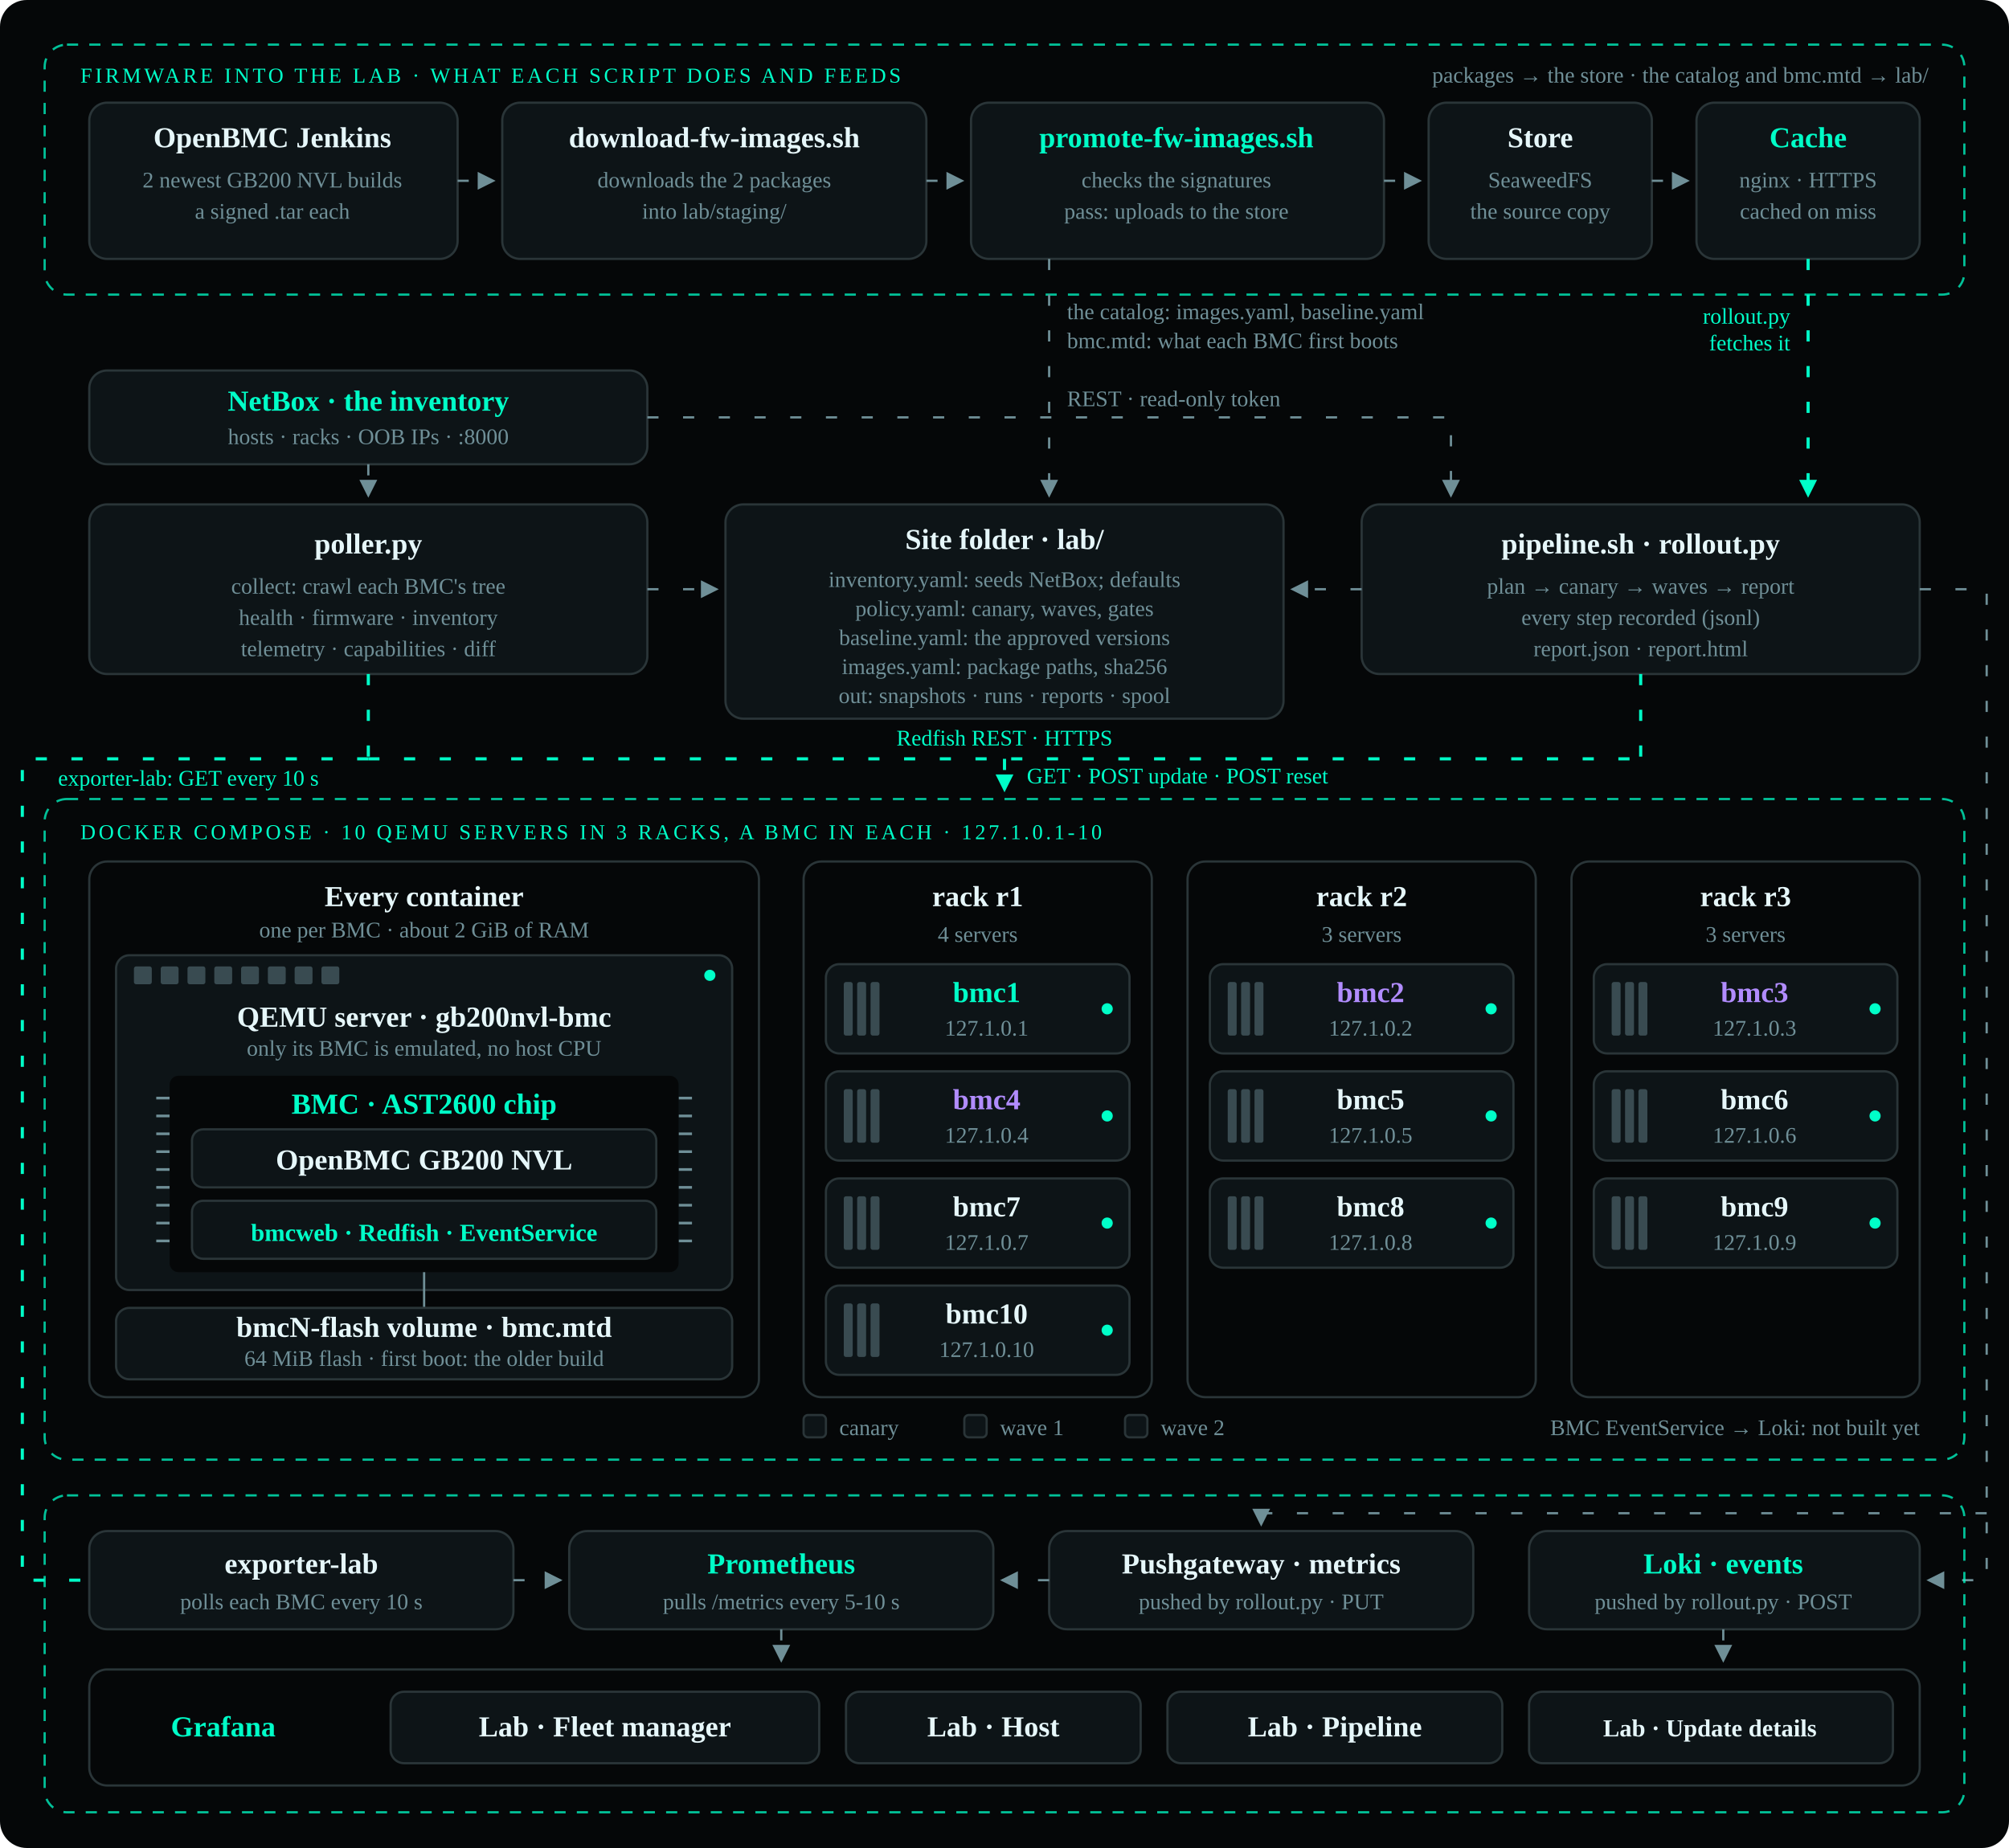
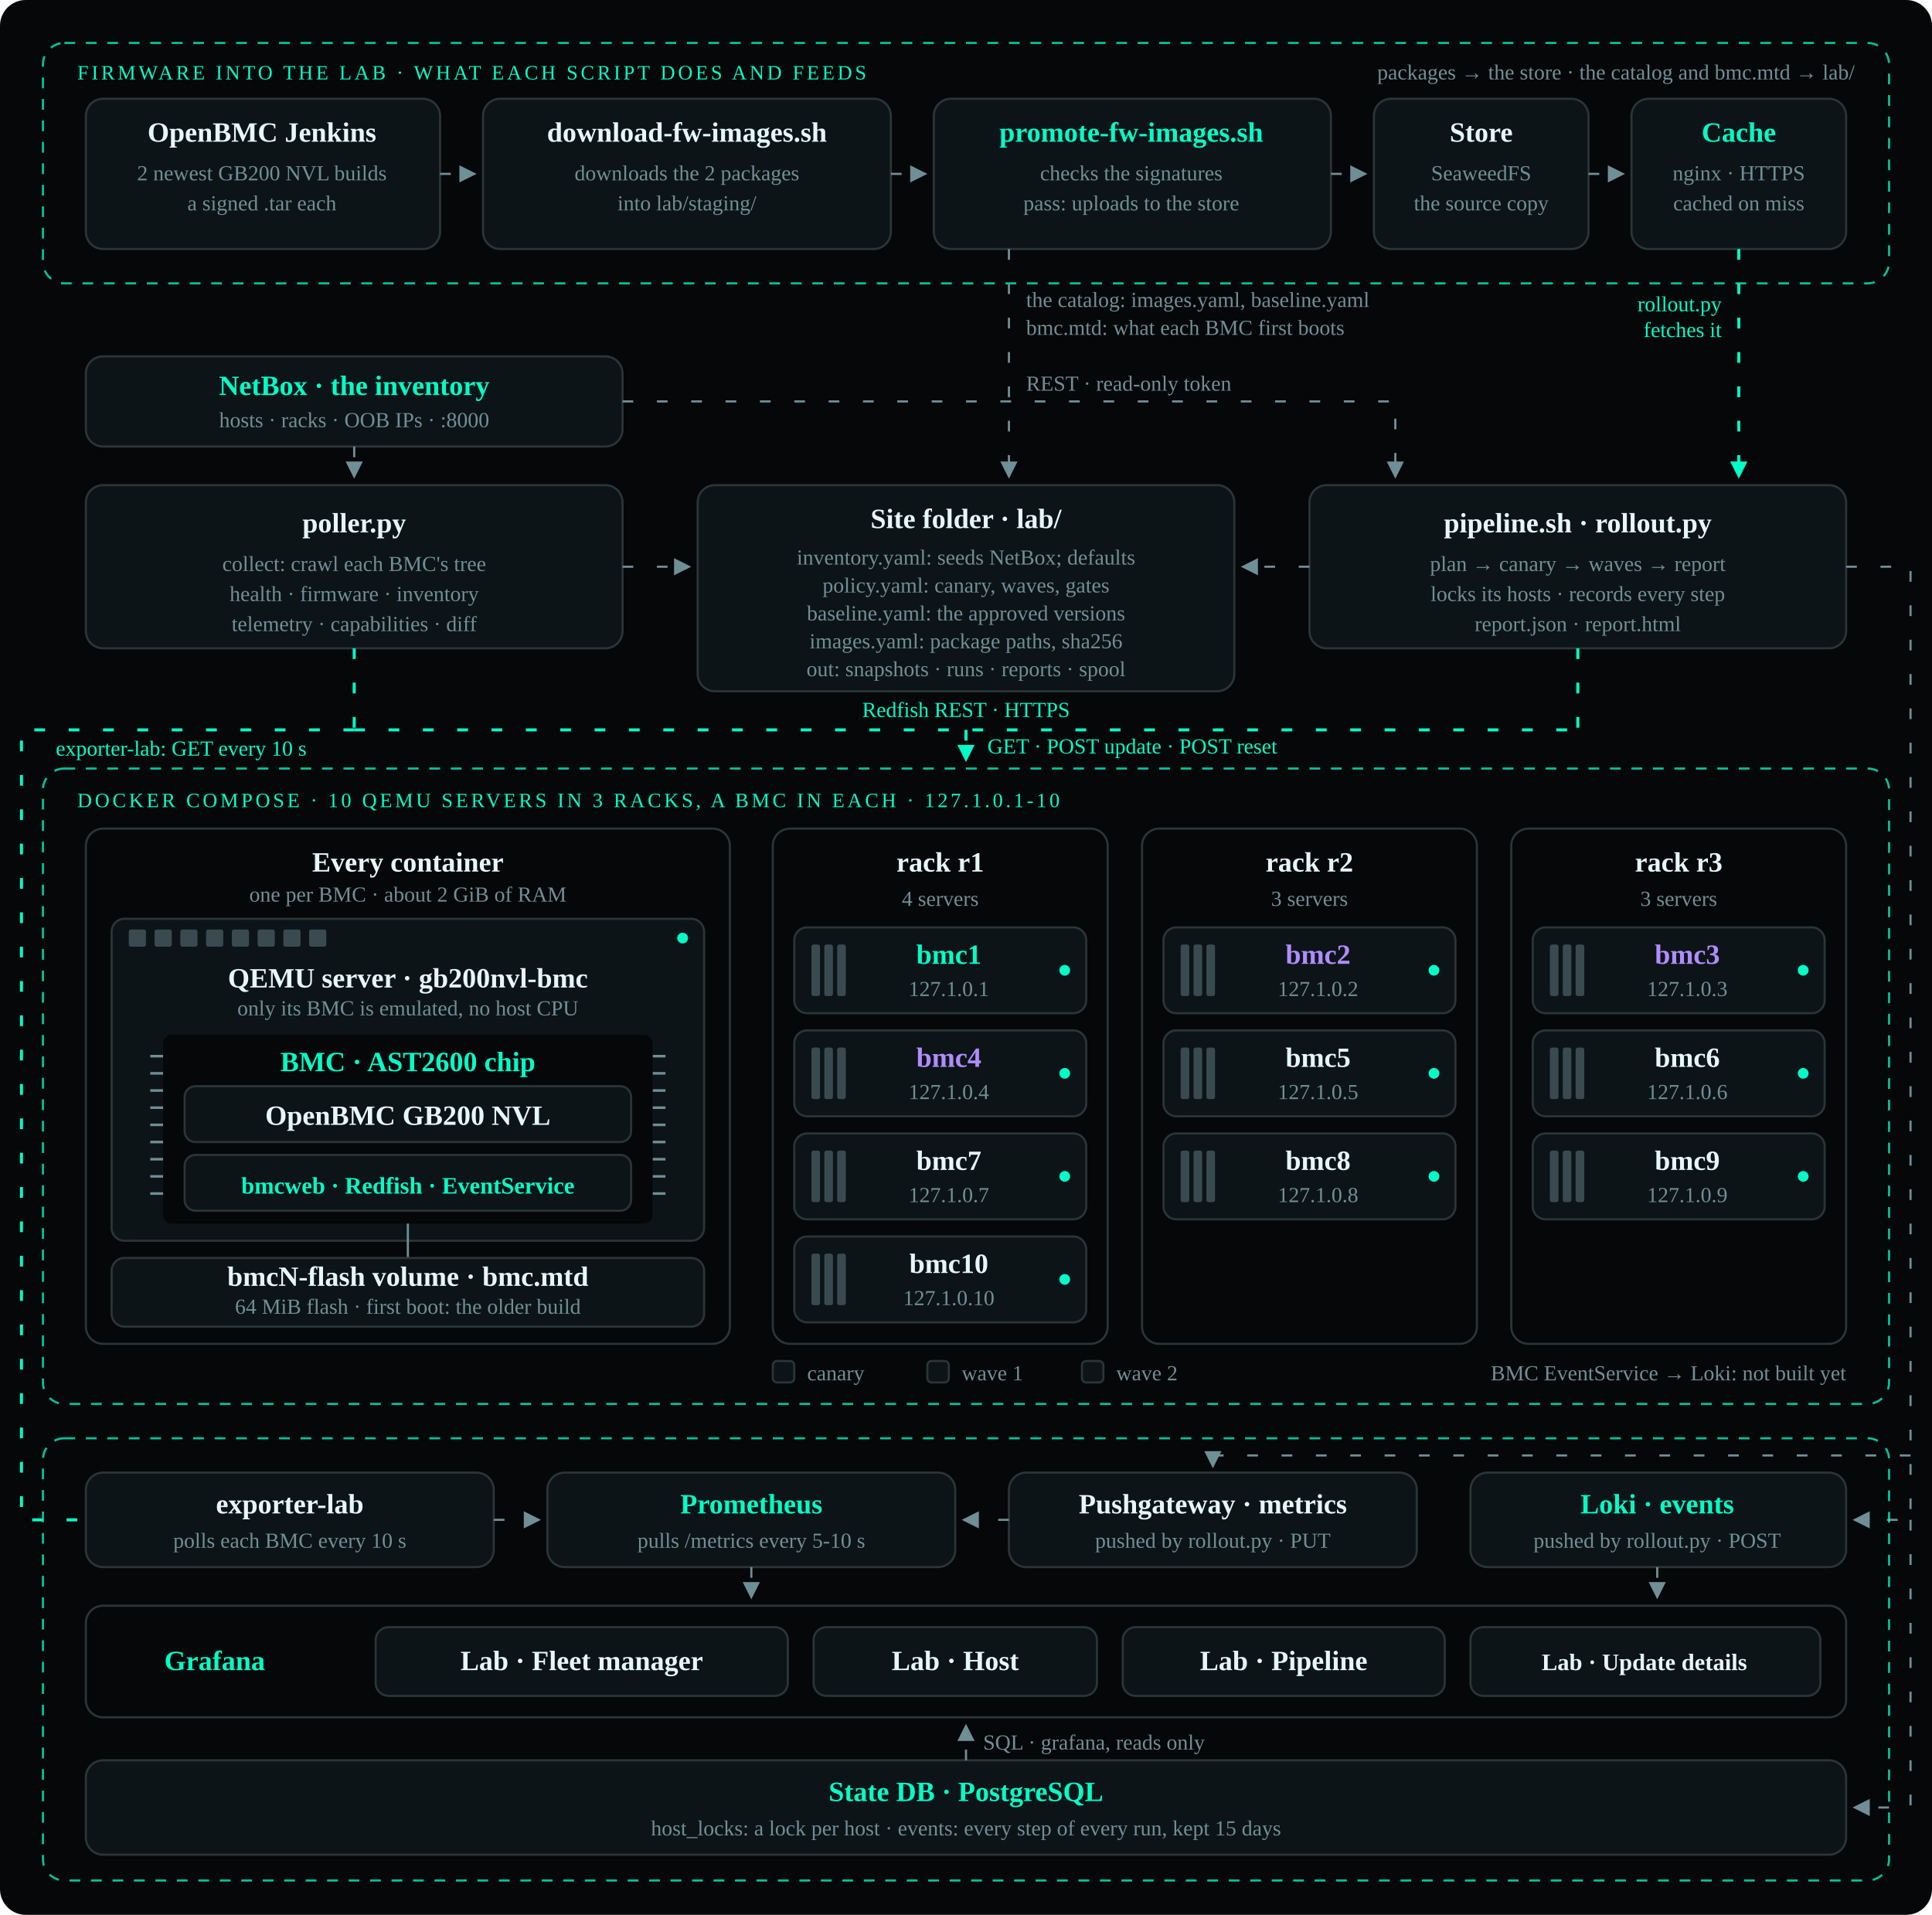
- <svg xmlns="http://www.w3.org/2000/svg" viewBox="0 0 900 828" role="img" aria-label="The lab: ten emulated BMCs in three racks, where the rollout really updates firmware, and the observability stack that watches them. lab/policy.yaml plans a canary of one BMC, bmc1, marked canary: true; wave 1 of three, bmc2 to bmc4, strict; wave 2 of the other six; at most two BMCs of a rack in a wave, a halt over 10% failed, a 60 second soak, ten at once. Both read the hosts from NetBox, the inventory's source of truth on port 8000, over its REST API with a read-only token: each BMC's out-of-band IP, its rack and project. poller.py and pipeline.sh with rollout.py share the lab/ folder: the inventory file, which seeds NetBox with the ten BMCs once and keeps their connection defaults and writable, the policy, the baseline and the image catalog, and the snapshots, run records and reports. They speak Redfish over HTTPS: reads, updates and resets. The firmware's way in: OpenBMC's Jenkins builds each version as a signed .tar package. lab/download-fw-images.sh downloads the two newest into lab/staging/. lab/promote-fw-images.sh, the ingest gate, checks each one's signatures against the pinned key; only a package that passes is uploaded into the store, a SeaweedFS bucket that keeps the source copy, and its download deleted; it writes into lab/ the catalog images.yaml and the baseline, never the packages, and takes the older build's image-bmc out as bmc.mtd, which each BMC's flash volume starts from. The cache, nginx over HTTPS, fetches packages from the store on cache misses. rollout.py fetches a package from the cache into lab/spool/, its own copy, checks its sha256 against the catalog and pushes that copy to the BMC, which writes it into its flash. Docker Compose runs one container per BMC on its own loopback address, 127.1.0.1 to 127.1.0.10, port 443. In each, QEMU's gb200nvl-bmc machine stands in for the server, emulating only its BMC, an AST2600 chip, which runs OpenBMC's GB200 NVL firmware and bmcweb serving Redfish on port 443, from a 64 MiB flash volume kept across restarts. They boot in batches of four, each once the batch before is healthy, and a BMC whose boot comes up degraded boots again. At start-up, the two scripts fetch the two newest GB200 NVL builds from OpenBMC's Jenkins and check their signatures; the lab boots the older and approves the newer. The observability stack runs in Docker Compose, every service on 127.0.0.1: exporter-lab, poller.py exporter, reads the ten BMCs over Redfish every 10 seconds; rollout.py run pushes its metrics to the Pushgateway and sends every event of its run record to Loki; Prometheus pulls, scraping /metrics from the exporter every 10 seconds and the Pushgateway every 5; Loki is pushed to. Each BMC's Redfish EventService, its own events, isn't collected yet: this bmcweb build advertises a server-sent event stream but doesn't serve it; Grafana reads Prometheus and Loki and shows them in a Lab folder, Lab · Fleet manager, Lab · Host and Lab · Pipeline, next to a Prod folder.">
+ <svg xmlns="http://www.w3.org/2000/svg" viewBox="0 0 900 892" role="img" aria-label="The lab: ten emulated BMCs in three racks, where the rollout really updates firmware, and the observability stack that watches them. lab/policy.yaml plans a canary of one BMC, bmc1, marked canary: true; wave 1 of three, bmc2 to bmc4, strict; wave 2 of the other six; at most two BMCs of a rack in a wave, a halt over 10% failed, a 60 second soak, ten at once. Both read the hosts from NetBox, the inventory's source of truth on port 8000, over its REST API with a read-only token: each BMC's out-of-band IP, its rack and project. poller.py and pipeline.sh with rollout.py share the lab/ folder: the inventory file, which seeds NetBox with the ten BMCs once and keeps their connection defaults and writable, the policy, the baseline and the image catalog, and the snapshots, run records and reports. They speak Redfish over HTTPS: reads, updates and resets. The firmware's way in: OpenBMC's Jenkins builds each version as a signed .tar package. lab/download-fw-images.sh downloads the two newest into lab/staging/. lab/promote-fw-images.sh, the ingest gate, checks each one's signatures against the pinned key; only a package that passes is uploaded into the store, a SeaweedFS bucket that keeps the source copy, and its download deleted; it writes into lab/ the catalog images.yaml and the baseline, never the packages, and takes the older build's image-bmc out as bmc.mtd, which each BMC's flash volume starts from. The cache, nginx over HTTPS, fetches packages from the store on cache misses. rollout.py fetches a package from the cache into lab/spool/, its own copy, checks its sha256 against the catalog and pushes that copy to the BMC, which writes it into its flash. Docker Compose runs one container per BMC on its own loopback address, 127.1.0.1 to 127.1.0.10, port 443. In each, QEMU's gb200nvl-bmc machine stands in for the server, emulating only its BMC, an AST2600 chip, which runs OpenBMC's GB200 NVL firmware and bmcweb serving Redfish on port 443, from a 64 MiB flash volume kept across restarts. They boot in batches of four, each once the batch before is healthy, and a BMC whose boot comes up degraded boots again. At start-up, the two scripts fetch the two newest GB200 NVL builds from OpenBMC's Jenkins and check their signatures; the lab boots the older and approves the newer. The observability stack runs in Docker Compose, every service on 127.0.0.1: exporter-lab, poller.py exporter, reads the ten BMCs over Redfish every 10 seconds; rollout.py run pushes its metrics to the Pushgateway and sends every event of its run record to Loki; Prometheus pulls, scraping /metrics from the exporter every 10 seconds and the Pushgateway every 5; Loki is pushed to. Each BMC's Redfish EventService, its own events, isn't collected yet: this bmcweb build advertises a server-sent event stream but doesn't serve it. The rollout state is PostgreSQL: rollout.py run locks its hosts there before a stage touches them, and adds every event of its run, kept 15 days. Grafana reads Prometheus, Loki and, over SQL with an account that may only read, the state database, and shows them in a Lab folder, Lab · Fleet manager, Lab · Host and Lab · Pipeline, next to a Prod folder.">
  <style>
    .rfl text { font-family: var(--mono, monospace); }
    .rfl .bg { fill: var(--bg-deep, #050708); }
    .rfl .box { fill: var(--surface, #0d1417); stroke: var(--line, #2a3538); }
    .rfl .grp { fill: none; stroke: var(--line, #2a3538); }
    .rfl .name { fill: var(--fg, #e6f7fa); font-size: 13px; font-weight: 600; }
    .rfl .sub { fill: var(--dim, #6f8f97); font-size: 10px; }
    .rfl .band { fill: var(--dim, #6f8f97); font-size: 9.5px; letter-spacing: .14em; }
    .rfl .lbl { fill: var(--dim, #6f8f97); font-size: 10px; }
    .rfl .hi { fill: var(--teal, #00ffc8); }
    .rfl .wire { fill: none; stroke: var(--dim, #6f8f97); stroke-width: 1; }
    .rfl .wire-hi { fill: none; stroke: var(--teal, #00ffc8); stroke-width: 1.4; }
    .rfl .cut { fill: none; stroke: var(--teal, #00ffc8); stroke-width: 1; stroke-dasharray: 5 5; opacity: .75; }
    /* which wave a BMC is in: the same colours as the canary and wave 1 in rollout.svg */
    .rfl .canary .box { stroke: color-mix(in srgb, var(--teal, #00ffc8) 60%, transparent); }
    .rfl .canary .name { fill: var(--teal, #00ffc8); }
    .rfl .w1 .box { stroke: color-mix(in srgb, var(--violet, #b18cff) 60%, transparent); }
    .rfl .w1 .name { fill: var(--violet, #b18cff); }
    /* a QEMU server: drive bays and a power LED on its front, the BMC chip inside with its pins */
    .rfl .bay { fill: var(--dim, #6f8f97); opacity: .45; }
    .rfl .led { fill: var(--teal, #00ffc8); }
    .rfl .chip { fill: var(--bg-deep, #050708); stroke: color-mix(in srgb, var(--teal, #00ffc8) 55%, transparent); }
    .rfl .pins { fill: none; stroke: var(--dim, #6f8f97); stroke-width: 1.2; }
    /* motion: dashes run the way a wire points, the BMCs' LEDs pulse, the rollout takes canary, wave 1, wave 2 in turn */
    @keyframes rfl-flow { to { stroke-dashoffset: -32; } }
    @keyframes rfl-blink { 50% { opacity: .3; } }
    @keyframes rfl-wave { 0%, 28%, 100% { stroke-width: 1; } 8%, 20% { stroke-width: 2.6; } }
    .rfl .flow { stroke-dasharray: 5 11; animation: rfl-flow 1.6s linear infinite; }
    .rfl .led { animation: rfl-blink 2.4s ease-in-out infinite; }
    .rfl .canary .box { animation: rfl-wave 6s infinite; }
    .rfl .w1 .box { animation: rfl-wave 6s 2s infinite; }
    .rfl .srv .box { animation: rfl-wave 6s 4s infinite; }
    @media (prefers-reduced-motion: reduce) {
      .rfl .flow, .rfl .led, .rfl .box { animation: none; }
      .rfl .flow { stroke-dasharray: none; }
    }
  </style>
  <defs>
    <marker id="rfl-dim" viewBox="0 0 8 8" refX="7" refY="4" markerWidth="8" markerHeight="8" markerUnits="userSpaceOnUse" orient="auto">
      <path d="M0 0 8 4 0 8z" style="fill: var(--dim, #6f8f97)" />
    </marker>
    <marker id="rfl-teal" viewBox="0 0 8 8" refX="7" refY="4" markerWidth="8" markerHeight="8" markerUnits="userSpaceOnUse" orient="auto">
      <path d="M0 0 8 4 0 8z" style="fill: var(--teal, #00ffc8)" />
    </marker>
  </defs>
  <g class="rfl">
-     <rect class="bg" x="0" y="0" width="900" height="828" rx="12" />
+     <rect class="bg" x="0" y="0" width="900" height="892" rx="12" />
    <g transform="translate(0 -60)">
      <rect class="cut" x="20" y="80" width="860" height="112" rx="10" />
      <text class="band hi" x="36" y="97">FIRMWARE INTO THE LAB · WHAT EACH SCRIPT DOES AND FEEDS</text>
      <text class="lbl" x="864" y="97" text-anchor="end">packages → the store · the catalog and bmc.mtd → lab/</text>
      <rect class="box" x="40" y="106" width="165" height="70" rx="8" />
      <text class="name" x="122" y="126" text-anchor="middle">OpenBMC Jenkins</text>
      <text class="sub" x="122" y="144" text-anchor="middle">2 newest GB200 NVL builds</text>
      <text class="sub" x="122" y="158" text-anchor="middle">a signed .tar each</text>
      <rect class="box" x="225" y="106" width="190" height="70" rx="8" />
      <text class="name" x="320" y="126" text-anchor="middle">download-fw-images.sh</text>
      <text class="sub" x="320" y="144" text-anchor="middle">downloads the 2 packages</text>
      <text class="sub" x="320" y="158" text-anchor="middle">into lab/staging/</text>
      <rect class="box" x="435" y="106" width="185" height="70" rx="8" />
      <text class="name hi" x="527" y="126" text-anchor="middle">promote-fw-images.sh</text>
      <text class="sub" x="527" y="144" text-anchor="middle">checks the signatures</text>
      <text class="sub" x="527" y="158" text-anchor="middle">pass: uploads to the store</text>
      <rect class="box" x="640" y="106" width="100" height="70" rx="8" />
      <text class="name" x="690" y="126" text-anchor="middle">Store</text>
      <text class="sub" x="690" y="144" text-anchor="middle">SeaweedFS</text>
      <text class="sub" x="690" y="158" text-anchor="middle">the source copy</text>
      <rect class="box" x="760" y="106" width="100" height="70" rx="8" />
      <text class="name hi" x="810" y="126" text-anchor="middle">Cache</text>
      <text class="sub" x="810" y="144" text-anchor="middle">nginx · HTTPS</text>
      <text class="sub" x="810" y="158" text-anchor="middle">cached on miss</text>
      <path class="wire flow" d="M205 141H221" marker-end="url(#rfl-dim)" />
      <path class="wire flow" d="M415 141H431" marker-end="url(#rfl-dim)" />
      <path class="wire flow" d="M620 141H636" marker-end="url(#rfl-dim)" />
      <path class="wire flow" d="M740 141H756" marker-end="url(#rfl-dim)" />
      <path class="wire flow" d="M470 176V282" marker-end="url(#rfl-dim)" />
      <text class="lbl" x="478" y="203">the catalog: images.yaml, baseline.yaml</text>
      <text class="lbl" x="478" y="216">bmc.mtd: what each BMC first boots</text>
      <path class="wire-hi flow" d="M810 176V282" marker-end="url(#rfl-teal)" />
      <text class="lbl hi" x="802" y="205" text-anchor="end">rollout.py</text>
      <text class="lbl hi" x="802" y="217" text-anchor="end">fetches it</text>
    </g>
    <rect class="box" x="40" y="166" width="250" height="42" rx="8" />
    <text class="name hi" x="165" y="184" text-anchor="middle">NetBox · the inventory</text>
    <text class="sub" x="165" y="199" text-anchor="middle">hosts · racks · OOB IPs · :8000</text>
    <path class="wire flow" d="M165 208V222" marker-end="url(#rfl-dim)" />
    <path class="wire flow" d="M290 187H650V222" marker-end="url(#rfl-dim)" />
    <text class="lbl" x="478" y="182">REST · read-only token</text>
    <g transform="translate(0 140)">
      <rect class="box" x="40" y="86" width="250" height="76" rx="8" />
      <text class="name" x="165" y="108" text-anchor="middle">poller.py</text>
      <text class="sub" x="165" y="126" text-anchor="middle">collect: crawl each BMC's tree</text>
      <text class="sub" x="165" y="140" text-anchor="middle">health · firmware · inventory</text>
      <text class="sub" x="165" y="154" text-anchor="middle">telemetry · capabilities · diff</text>
      <rect class="box" x="325" y="86" width="250" height="96" rx="8" />
      <text class="name" x="450" y="106" text-anchor="middle">Site folder · lab/</text>
      <text class="sub" x="450" y="123" text-anchor="middle">inventory.yaml: seeds NetBox; defaults</text>
      <text class="sub" x="450" y="136" text-anchor="middle">policy.yaml: canary, waves, gates</text>
      <text class="sub" x="450" y="149" text-anchor="middle">baseline.yaml: the approved versions</text>
      <text class="sub" x="450" y="162" text-anchor="middle">images.yaml: package paths, sha256</text>
      <text class="sub" x="450" y="175" text-anchor="middle">out: snapshots · runs · reports · spool</text>
      <rect class="box" x="610" y="86" width="250" height="76" rx="8" />
      <text class="name" x="735" y="108" text-anchor="middle">pipeline.sh · rollout.py</text>
      <text class="sub" x="735" y="126" text-anchor="middle">plan → canary → waves → report</text>
-       <text class="sub" x="735" y="140" text-anchor="middle">every step recorded (jsonl)</text>
+       <text class="sub" x="735" y="140" text-anchor="middle">locks its hosts · records every step</text>
      <text class="sub" x="735" y="154" text-anchor="middle">report.json · report.html</text>
      <path class="wire flow" d="M290 124H321" marker-end="url(#rfl-dim)" />
      <path class="wire flow" d="M610 124H579" marker-end="url(#rfl-dim)" />
      <path class="wire-hi flow" d="M165 162V200M735 162V200M165 200H735" />
      <text class="lbl hi" x="450" y="194" text-anchor="middle">Redfish REST · HTTPS</text>
      <path class="wire-hi flow" d="M450 200V214" marker-end="url(#rfl-teal)" />
      <text class="lbl hi" x="460" y="211">GET · POST update · POST reset</text>
      <rect class="cut" x="20" y="218" width="860" height="296" rx="10" />
      <text class="band hi" x="36" y="236">DOCKER COMPOSE · 10 QEMU SERVERS IN 3 RACKS, A BMC IN EACH · 127.1.0.1-10</text>
      <rect class="grp" x="40" y="246" width="300" height="240" rx="8" />
      <text class="name" x="190" y="266" text-anchor="middle">Every container</text>
      <text class="sub" x="190" y="280" text-anchor="middle">one per BMC · about 2 GiB of RAM</text>
      <rect class="box" x="52" y="288" width="276" height="150" rx="6" />
      <rect class="bay" x="60" y="293" width="8" height="8" rx="1" />
      <rect class="bay" x="72" y="293" width="8" height="8" rx="1" />
      <rect class="bay" x="84" y="293" width="8" height="8" rx="1" />
      <rect class="bay" x="96" y="293" width="8" height="8" rx="1" />
      <rect class="bay" x="108" y="293" width="8" height="8" rx="1" />
      <rect class="bay" x="120" y="293" width="8" height="8" rx="1" />
      <rect class="bay" x="132" y="293" width="8" height="8" rx="1" />
      <rect class="bay" x="144" y="293" width="8" height="8" rx="1" />
      <circle class="led" style="animation-delay: -0.00s" cx="318" cy="297" r="2.5" />
      <text class="name" x="190" y="320" text-anchor="middle">QEMU server · gb200nvl-bmc</text>
      <text class="sub" x="190" y="333" text-anchor="middle">only its BMC is emulated, no host CPU</text>
      <path class="pins" d="M70 352H76M304 352H310M70 360H76M304 360H310M70 368H76M304 368H310M70 376H76M304 376H310M70 384H76M304 384H310M70 392H76M304 392H310M70 400H76M304 400H310M70 408H76M304 408H310M70 416H76M304 416H310" />
      <rect class="chip" x="76" y="342" width="228" height="88" rx="4" />
      <text class="name hi" x="190" y="359" text-anchor="middle">BMC · AST2600 chip</text>
      <rect class="box" x="86" y="366" width="208" height="26" rx="5" />
      <text class="name" x="190" y="384" text-anchor="middle">OpenBMC GB200 NVL</text>
      <rect class="box" x="86" y="398" width="208" height="26" rx="5" />
      <text class="name hi" x="190" y="416" text-anchor="middle" style="font-size: 11px">bmcweb · Redfish · EventService</text>
      <path class="wire" d="M190 430V446" />
      <rect class="box" x="52" y="446" width="276" height="32" rx="6" />
      <text class="name" x="190" y="459" text-anchor="middle">bmcN-flash volume · bmc.mtd</text>
      <text class="sub" x="190" y="472" text-anchor="middle">64 MiB flash · first boot: the older build</text>
      <rect class="grp" x="360" y="246" width="156" height="240" rx="8" />
      <text class="name" x="438" y="266" text-anchor="middle">rack r1</text>
      <text class="sub" x="438" y="282" text-anchor="middle">4 servers</text>
      <g class="canary">
        <rect class="box" x="370" y="292" width="136" height="40" rx="6" />
        <rect class="bay" x="378" y="300" width="4" height="24" rx="1" />
        <rect class="bay" x="384" y="300" width="4" height="24" rx="1" />
        <rect class="bay" x="390" y="300" width="4" height="24" rx="1" />
        <circle class="led" style="animation-delay: -0.37s" cx="496" cy="312" r="2.5" />
        <text class="name" x="442" y="309" text-anchor="middle">bmc1</text>
        <text class="sub" x="442" y="324" text-anchor="middle">127.1.0.1</text>
      </g>
      <g class="w1">
        <rect class="box" x="370" y="340" width="136" height="40" rx="6" />
        <rect class="bay" x="378" y="348" width="4" height="24" rx="1" />
        <rect class="bay" x="384" y="348" width="4" height="24" rx="1" />
        <rect class="bay" x="390" y="348" width="4" height="24" rx="1" />
        <circle class="led" style="animation-delay: -0.74s" cx="496" cy="360" r="2.5" />
        <text class="name" x="442" y="357" text-anchor="middle">bmc4</text>
        <text class="sub" x="442" y="372" text-anchor="middle">127.1.0.4</text>
      </g>
      <g class="srv">
        <rect class="box" x="370" y="388" width="136" height="40" rx="6" />
        <rect class="bay" x="378" y="396" width="4" height="24" rx="1" />
        <rect class="bay" x="384" y="396" width="4" height="24" rx="1" />
        <rect class="bay" x="390" y="396" width="4" height="24" rx="1" />
        <circle class="led" style="animation-delay: -1.11s" cx="496" cy="408" r="2.5" />
        <text class="name" x="442" y="405" text-anchor="middle">bmc7</text>
        <text class="sub" x="442" y="420" text-anchor="middle">127.1.0.7</text>
      </g>
      <g class="srv">
        <rect class="box" x="370" y="436" width="136" height="40" rx="6" />
        <rect class="bay" x="378" y="444" width="4" height="24" rx="1" />
        <rect class="bay" x="384" y="444" width="4" height="24" rx="1" />
        <rect class="bay" x="390" y="444" width="4" height="24" rx="1" />
        <circle class="led" style="animation-delay: -1.48s" cx="496" cy="456" r="2.5" />
        <text class="name" x="442" y="453" text-anchor="middle">bmc10</text>
        <text class="sub" x="442" y="468" text-anchor="middle">127.1.0.10</text>
      </g>
      <rect class="grp" x="532" y="246" width="156" height="240" rx="8" />
      <text class="name" x="610" y="266" text-anchor="middle">rack r2</text>
      <text class="sub" x="610" y="282" text-anchor="middle">3 servers</text>
      <g class="w1">
        <rect class="box" x="542" y="292" width="136" height="40" rx="6" />
        <rect class="bay" x="550" y="300" width="4" height="24" rx="1" />
        <rect class="bay" x="556" y="300" width="4" height="24" rx="1" />
        <rect class="bay" x="562" y="300" width="4" height="24" rx="1" />
        <circle class="led" style="animation-delay: -1.85s" cx="668" cy="312" r="2.5" />
        <text class="name" x="614" y="309" text-anchor="middle">bmc2</text>
        <text class="sub" x="614" y="324" text-anchor="middle">127.1.0.2</text>
      </g>
      <g class="srv">
        <rect class="box" x="542" y="340" width="136" height="40" rx="6" />
        <rect class="bay" x="550" y="348" width="4" height="24" rx="1" />
        <rect class="bay" x="556" y="348" width="4" height="24" rx="1" />
        <rect class="bay" x="562" y="348" width="4" height="24" rx="1" />
        <circle class="led" style="animation-delay: -2.22s" cx="668" cy="360" r="2.5" />
        <text class="name" x="614" y="357" text-anchor="middle">bmc5</text>
        <text class="sub" x="614" y="372" text-anchor="middle">127.1.0.5</text>
      </g>
      <g class="srv">
        <rect class="box" x="542" y="388" width="136" height="40" rx="6" />
        <rect class="bay" x="550" y="396" width="4" height="24" rx="1" />
        <rect class="bay" x="556" y="396" width="4" height="24" rx="1" />
        <rect class="bay" x="562" y="396" width="4" height="24" rx="1" />
        <circle class="led" style="animation-delay: -2.59s" cx="668" cy="408" r="2.5" />
        <text class="name" x="614" y="405" text-anchor="middle">bmc8</text>
        <text class="sub" x="614" y="420" text-anchor="middle">127.1.0.8</text>
      </g>
      <rect class="grp" x="704" y="246" width="156" height="240" rx="8" />
      <text class="name" x="782" y="266" text-anchor="middle">rack r3</text>
      <text class="sub" x="782" y="282" text-anchor="middle">3 servers</text>
      <g class="w1">
        <rect class="box" x="714" y="292" width="136" height="40" rx="6" />
        <rect class="bay" x="722" y="300" width="4" height="24" rx="1" />
        <rect class="bay" x="728" y="300" width="4" height="24" rx="1" />
        <rect class="bay" x="734" y="300" width="4" height="24" rx="1" />
        <circle class="led" style="animation-delay: -2.96s" cx="840" cy="312" r="2.5" />
        <text class="name" x="786" y="309" text-anchor="middle">bmc3</text>
        <text class="sub" x="786" y="324" text-anchor="middle">127.1.0.3</text>
      </g>
      <g class="srv">
        <rect class="box" x="714" y="340" width="136" height="40" rx="6" />
        <rect class="bay" x="722" y="348" width="4" height="24" rx="1" />
        <rect class="bay" x="728" y="348" width="4" height="24" rx="1" />
        <rect class="bay" x="734" y="348" width="4" height="24" rx="1" />
        <circle class="led" style="animation-delay: -3.33s" cx="840" cy="360" r="2.5" />
        <text class="name" x="786" y="357" text-anchor="middle">bmc6</text>
        <text class="sub" x="786" y="372" text-anchor="middle">127.1.0.6</text>
      </g>
      <g class="srv">
        <rect class="box" x="714" y="388" width="136" height="40" rx="6" />
        <rect class="bay" x="722" y="396" width="4" height="24" rx="1" />
        <rect class="bay" x="728" y="396" width="4" height="24" rx="1" />
        <rect class="bay" x="734" y="396" width="4" height="24" rx="1" />
        <circle class="led" style="animation-delay: -3.70s" cx="840" cy="408" r="2.5" />
        <text class="name" x="786" y="405" text-anchor="middle">bmc9</text>
        <text class="sub" x="786" y="420" text-anchor="middle">127.1.0.9</text>
      </g>
      <g class="canary">
        <rect class="box" x="360" y="494" width="10" height="10" rx="2" />
      </g>
      <text class="lbl" x="376" y="503">canary</text>
      <g class="w1">
        <rect class="box" x="432" y="494" width="10" height="10" rx="2" />
      </g>
      <text class="lbl" x="448" y="503">wave 1</text>
      <rect class="box" x="504" y="494" width="10" height="10" rx="2" />
      <text class="lbl" x="520" y="503">wave 2</text>
      <text class="lbl" x="860" y="503" text-anchor="end">BMC EventService → Loki: not built yet</text>
      <path class="wire-hi flow" d="M165 200H10V568H40" />
      <text class="lbl hi" x="26" y="212">exporter-lab: GET every 10 s</text>
      <path class="wire flow" d="M860 124H890V568H864" marker-end="url(#rfl-dim)" />
      <path class="wire flow" d="M890 538H565V543" marker-end="url(#rfl-dim)" />
+       <path class="wire flow" d="M890 568V702H864" marker-end="url(#rfl-dim)" />
      <g transform="translate(0 -62)">
-         <rect class="cut" x="20" y="592" width="860" height="142" rx="10" />
+         <rect class="cut" x="20" y="592" width="860" height="206" rx="10" />
        <rect class="box" x="40" y="608" width="190" height="44" rx="8" />
        <text class="name" x="135" y="627" text-anchor="middle">exporter-lab</text>
        <text class="sub" x="135" y="643" text-anchor="middle">polls each BMC every 10 s</text>
        <rect class="box" x="255" y="608" width="190" height="44" rx="8" />
        <text class="name hi" x="350" y="627" text-anchor="middle">Prometheus</text>
        <text class="sub" x="350" y="643" text-anchor="middle">pulls /metrics every 5-10 s</text>
        <rect class="box" x="470" y="608" width="190" height="44" rx="8" />
        <text class="name" x="565" y="627" text-anchor="middle">Pushgateway · metrics</text>
        <text class="sub" x="565" y="643" text-anchor="middle">pushed by rollout.py · PUT</text>
        <rect class="box" x="685" y="608" width="175" height="44" rx="8" />
        <text class="name hi" x="772" y="627" text-anchor="middle">Loki · events</text>
        <text class="sub" x="772" y="643" text-anchor="middle">pushed by rollout.py · POST</text>
        <path class="wire flow" d="M230 630H251" marker-end="url(#rfl-dim)" />
        <path class="wire flow" d="M470 630H449" marker-end="url(#rfl-dim)" />
        <path class="wire flow" d="M350 652V666" marker-end="url(#rfl-dim)" />
        <path class="wire flow" d="M772 652V666" marker-end="url(#rfl-dim)" />
        <rect class="grp" x="40" y="670" width="820" height="52" rx="8" />
        <text class="name hi" x="100" y="700" text-anchor="middle">Grafana</text>
        <rect class="box" x="175" y="680" width="192" height="32" rx="6" />
        <text class="name" x="271" y="700" text-anchor="middle">Lab · Fleet manager</text>
        <rect class="box" x="379" y="680" width="132" height="32" rx="6" />
        <text class="name" x="445" y="700" text-anchor="middle">Lab · Host</text>
        <rect class="box" x="523" y="680" width="150" height="32" rx="6" />
        <text class="name" x="598" y="700" text-anchor="middle">Lab · Pipeline</text>
        <rect class="box" x="685" y="680" width="163" height="32" rx="6" />
        <text class="name" x="766" y="700" text-anchor="middle" style="font-size:11px">Lab · Update details</text>
+         <rect class="box" x="40" y="742" width="820" height="44" rx="8" />
+         <text class="name hi" x="450" y="761" text-anchor="middle">State DB · PostgreSQL</text>
+         <text class="sub" x="450" y="777" text-anchor="middle">host_locks: a lock per host · events: every step of every run, kept 15 days</text>
+         <path class="wire flow" d="M450 742V726" marker-end="url(#rfl-dim)" />
+         <text class="lbl" x="458" y="737">SQL · grafana, reads only</text>
      </g>
    </g>
  </g>
</svg>
